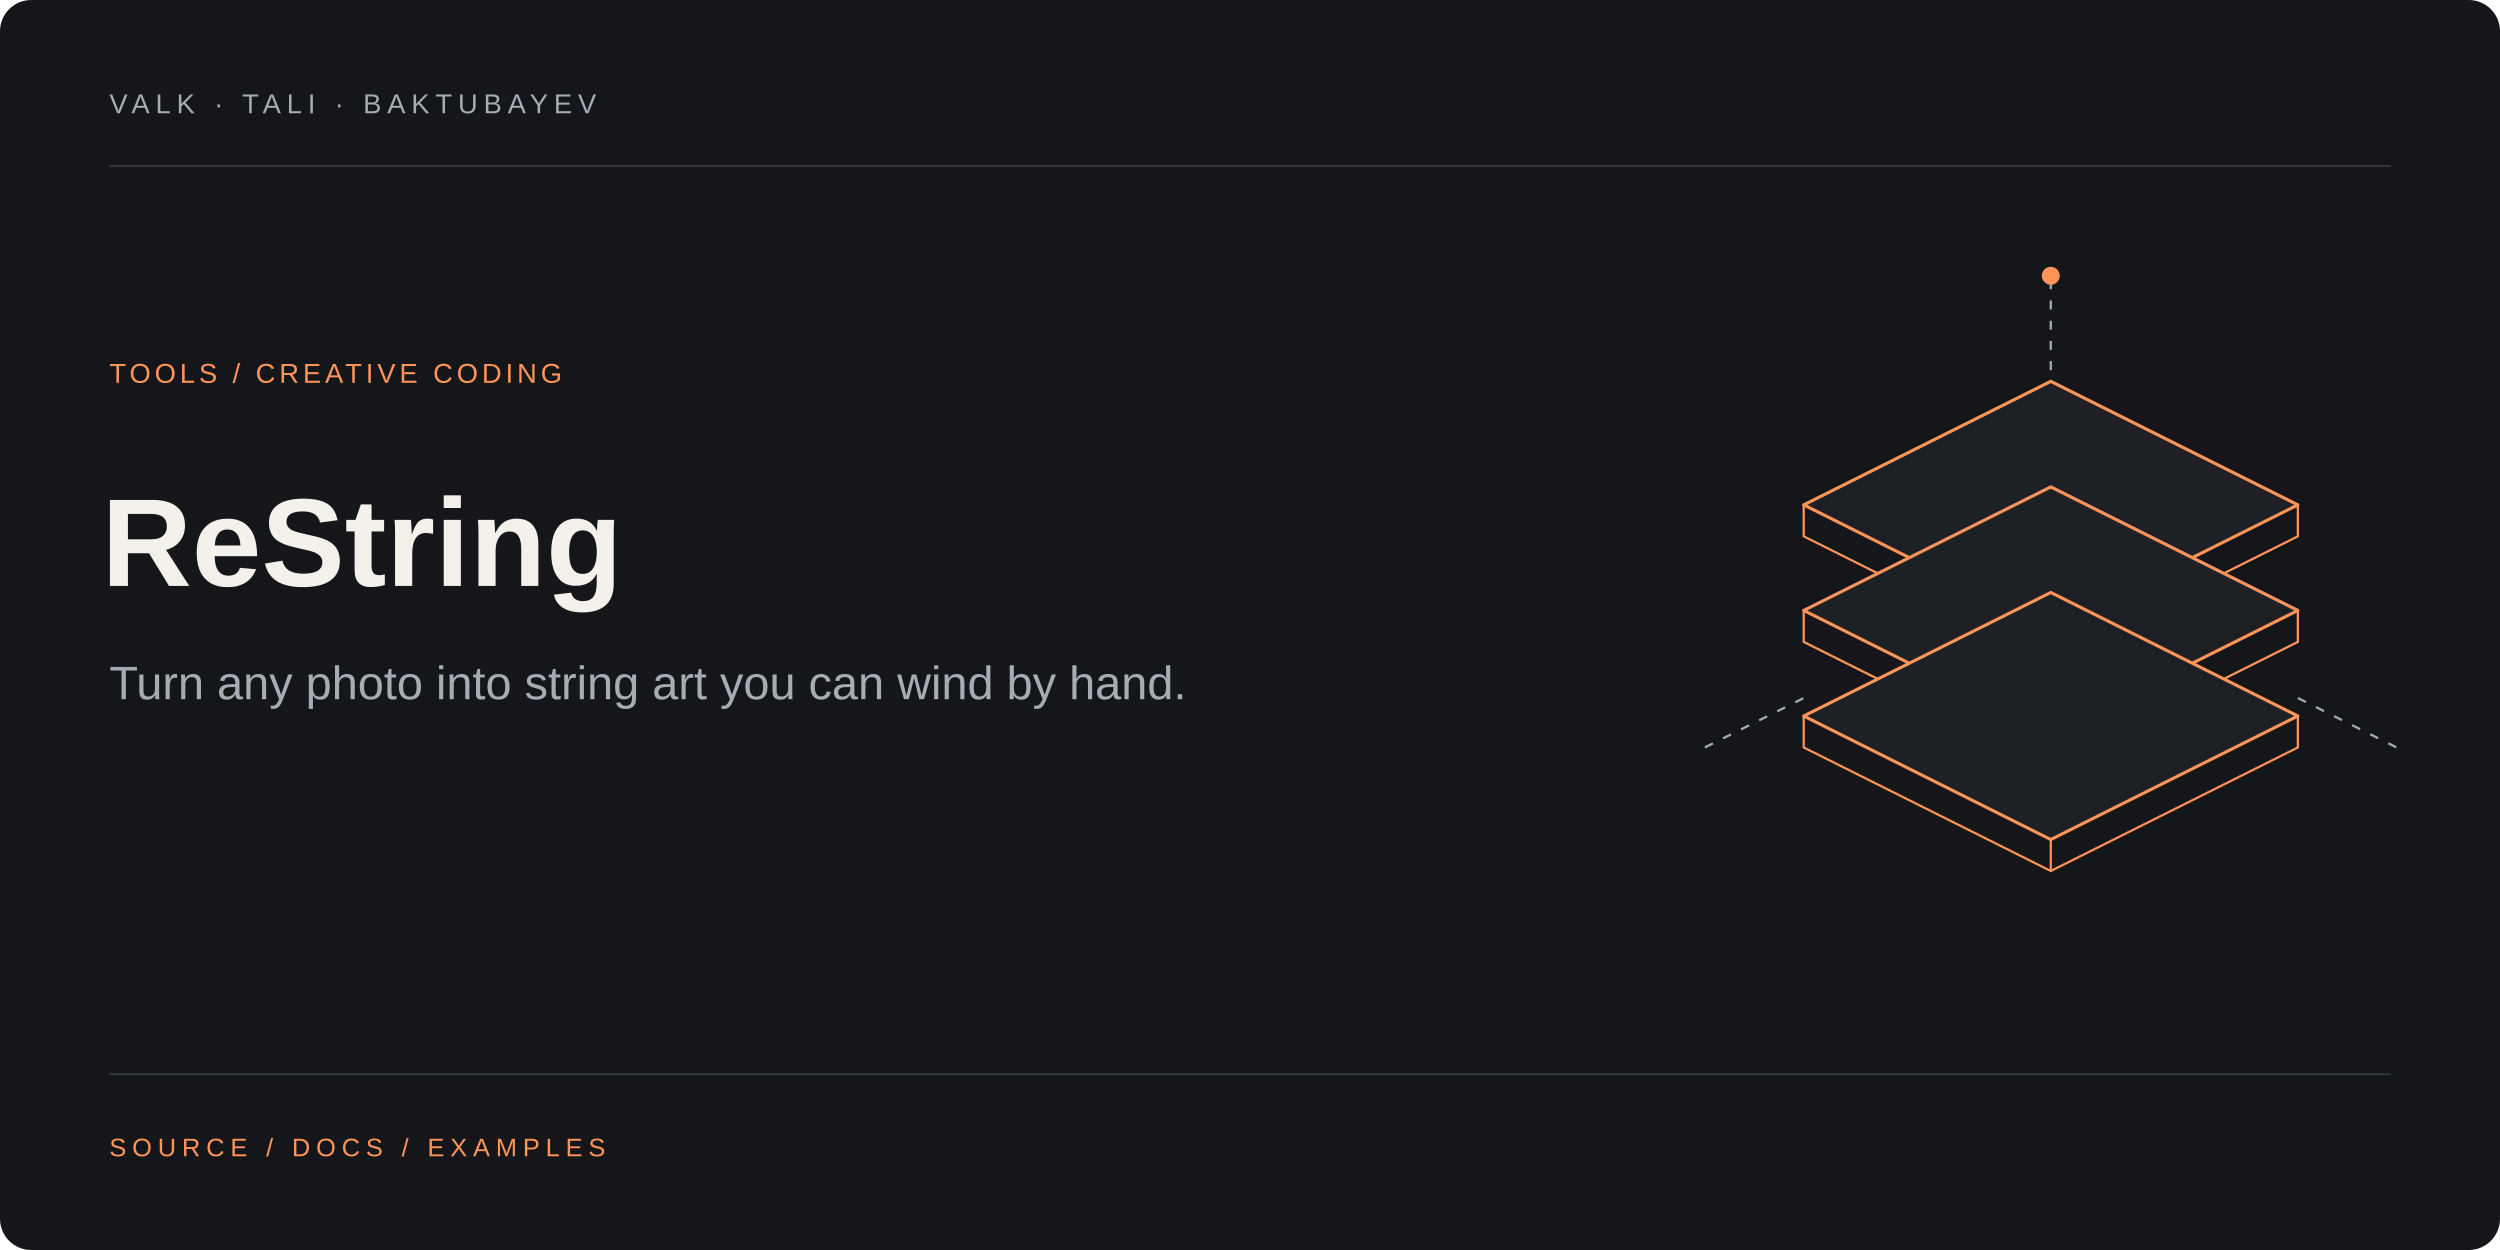
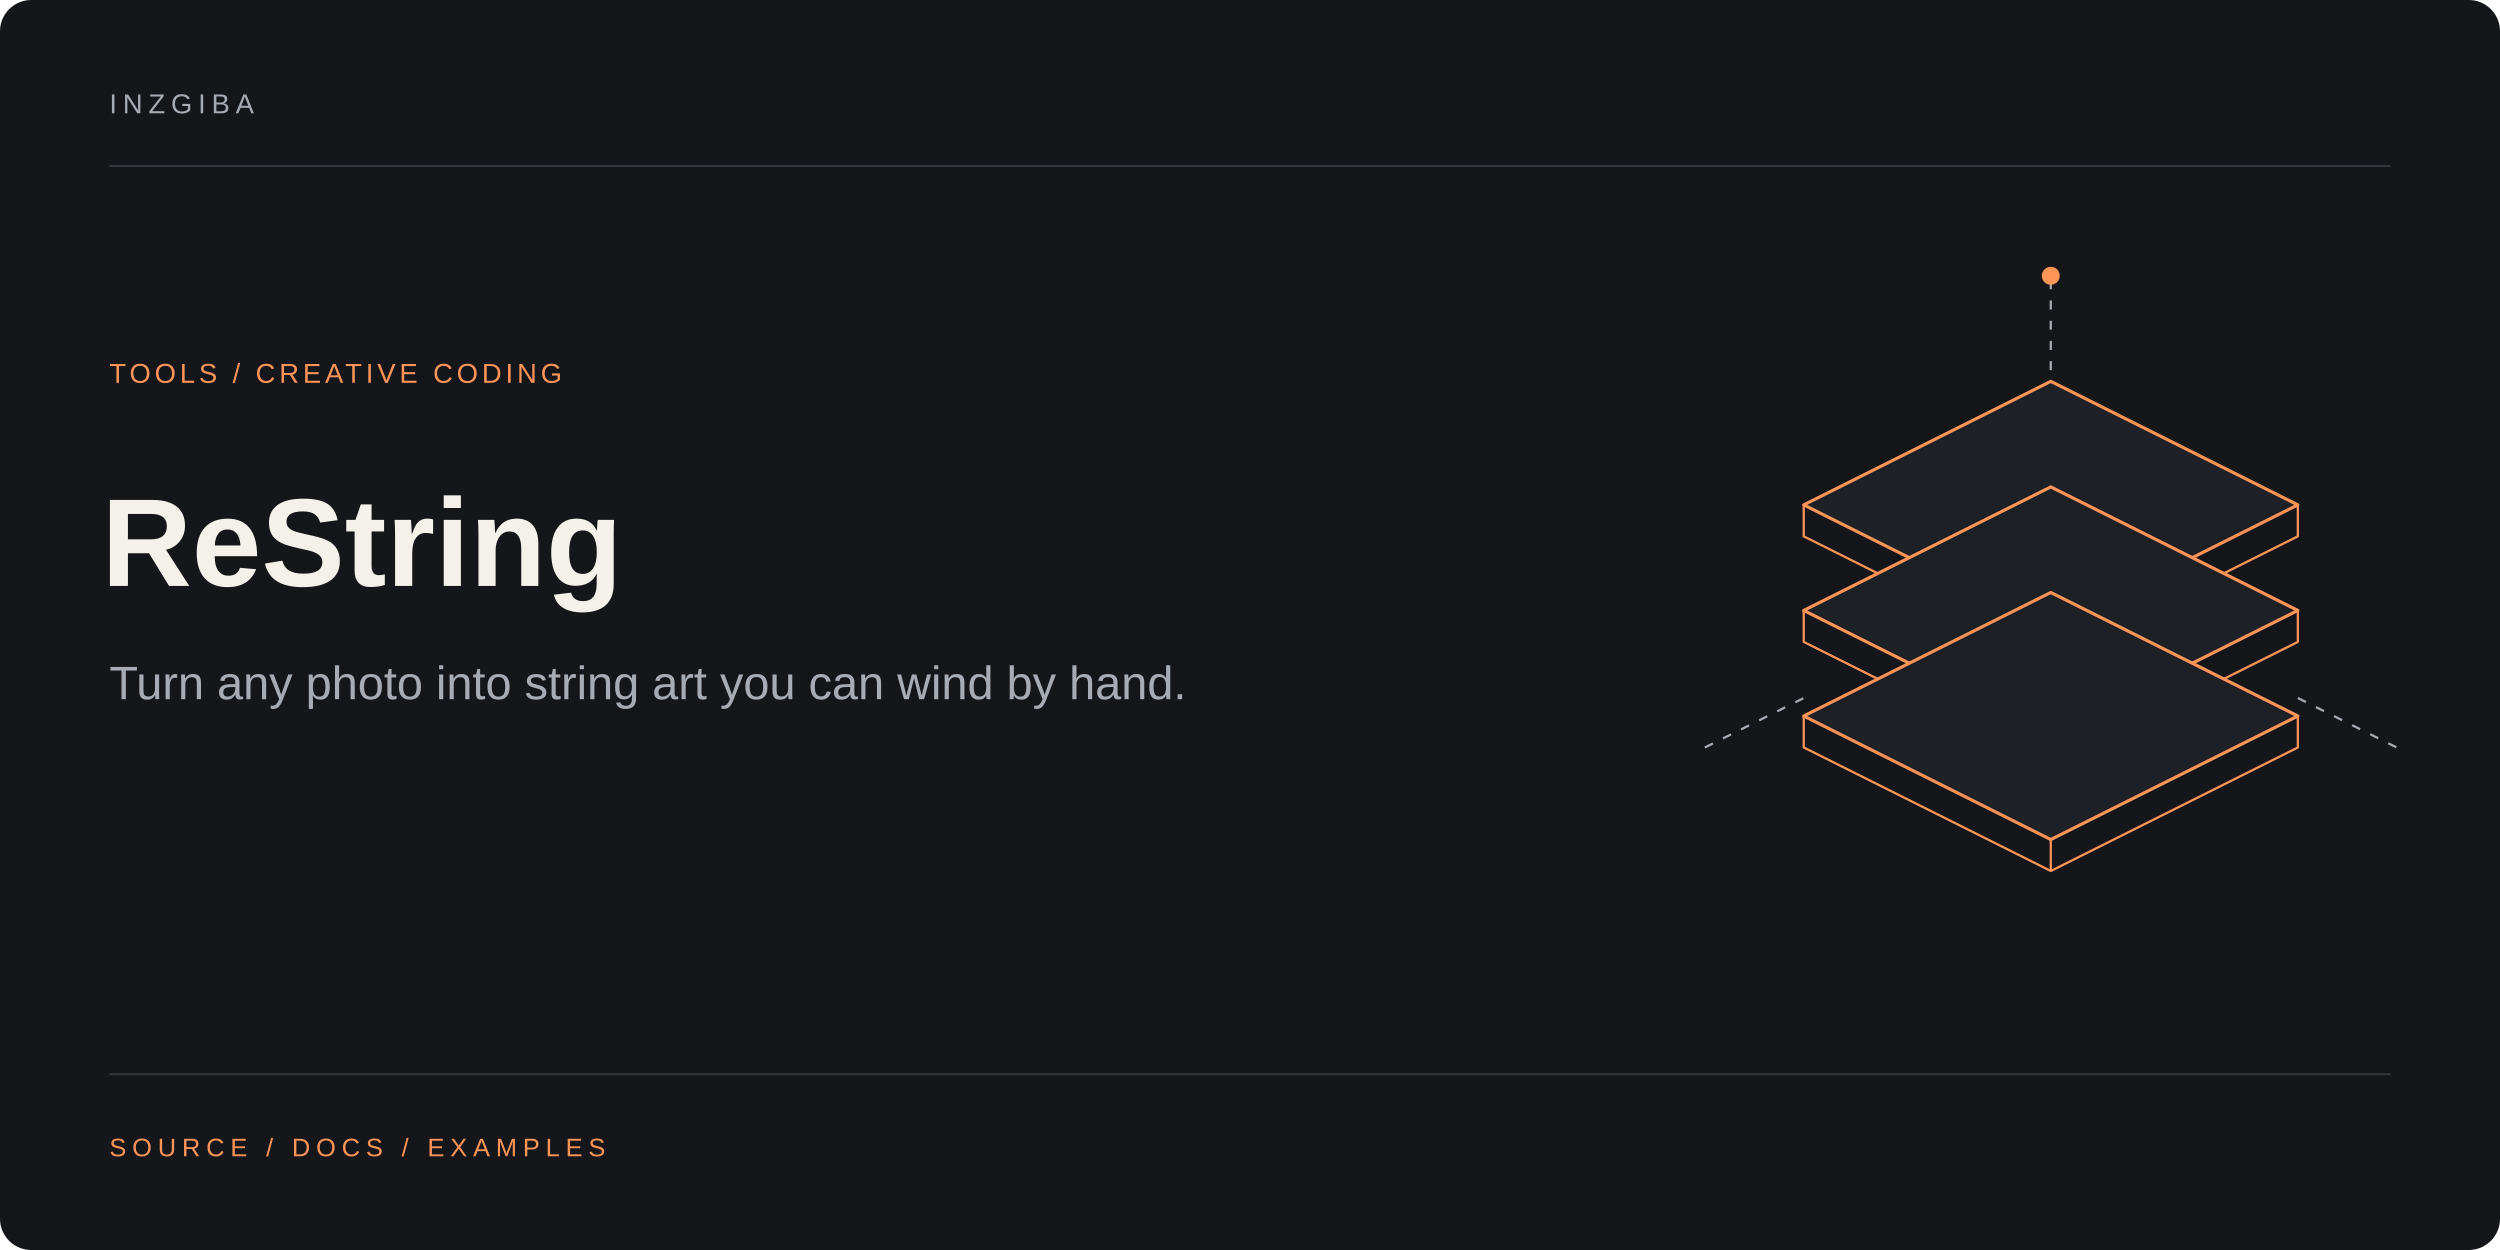
<svg xmlns="http://www.w3.org/2000/svg" width="1280" height="640" viewBox="0 0 1280 640" role="img" aria-labelledby="title desc">
  <g font-family="Arial, Helvetica, sans-serif">
    <rect width="1280" height="640" rx="16" fill="#141619" />
-     <text x="56" y="58" font-size="14" fill="#A7ACB4" font-weight="400" letter-spacing="3">VALK · TALI · BAKTUBAYEV</text>
+     <text x="56" y="58" font-size="14" fill="#A7ACB4" font-weight="400" letter-spacing="3">INZGIBA</text>
    <path d="M56 85H1224" stroke="#34383E" stroke-width="1" />
    <text x="56" y="196" font-size="14" fill="#FF9459" font-weight="400" letter-spacing="2">TOOLS / CREATIVE CODING</text>
    <text x="52" y="300" font-size="64" fill="#F4F1EA" font-weight="700">ReString</text>
    <text x="56" y="358" font-size="24" fill="#A7ACB4" font-weight="400">Turn any photo into string art you can wind by hand.</text>
    <g transform="translate(1050 270) scale(1.15)" fill="none" stroke-linejoin="round">
      <path d="M0 -65L110 -10L0 45L-110 -10Z" fill="#1D2024" stroke="#FF9459" stroke-width="1.4" />
      <path d="M-110 -10v14L0 59L110 4v-14M0 45v14" stroke="#FF9459" />
      <path d="M0 -18L110 37L0 92L-110 37Z" fill="#1D2024" stroke="#FF9459" stroke-width="1.4" />
      <path d="M-110 37v14L0 106L110 51v-14M0 92v14" stroke="#FF9459" />
      <path d="M0 29L110 84L0 139L-110 84Z" fill="#1D2024" stroke="#FF9459" stroke-width="1.4" />
      <path d="M-110 84v14L0 153L110 98v-14M0 139v14" stroke="#FF9459" />
      <path d="M0 -110v45M-154 98l44-22M110 76l44 22" stroke="#A7ACB4" stroke-dasharray="4 5" />
      <circle cy="-112" r="4" fill="#FF9459" />
    </g>
    <path d="M56 550H1224" stroke="#34383E" stroke-width="1" />
    <text x="56" y="592" font-size="13" fill="#FF9459" font-weight="400" letter-spacing="3">SOURCE / DOCS / EXAMPLES</text>
  </g>
</svg>
